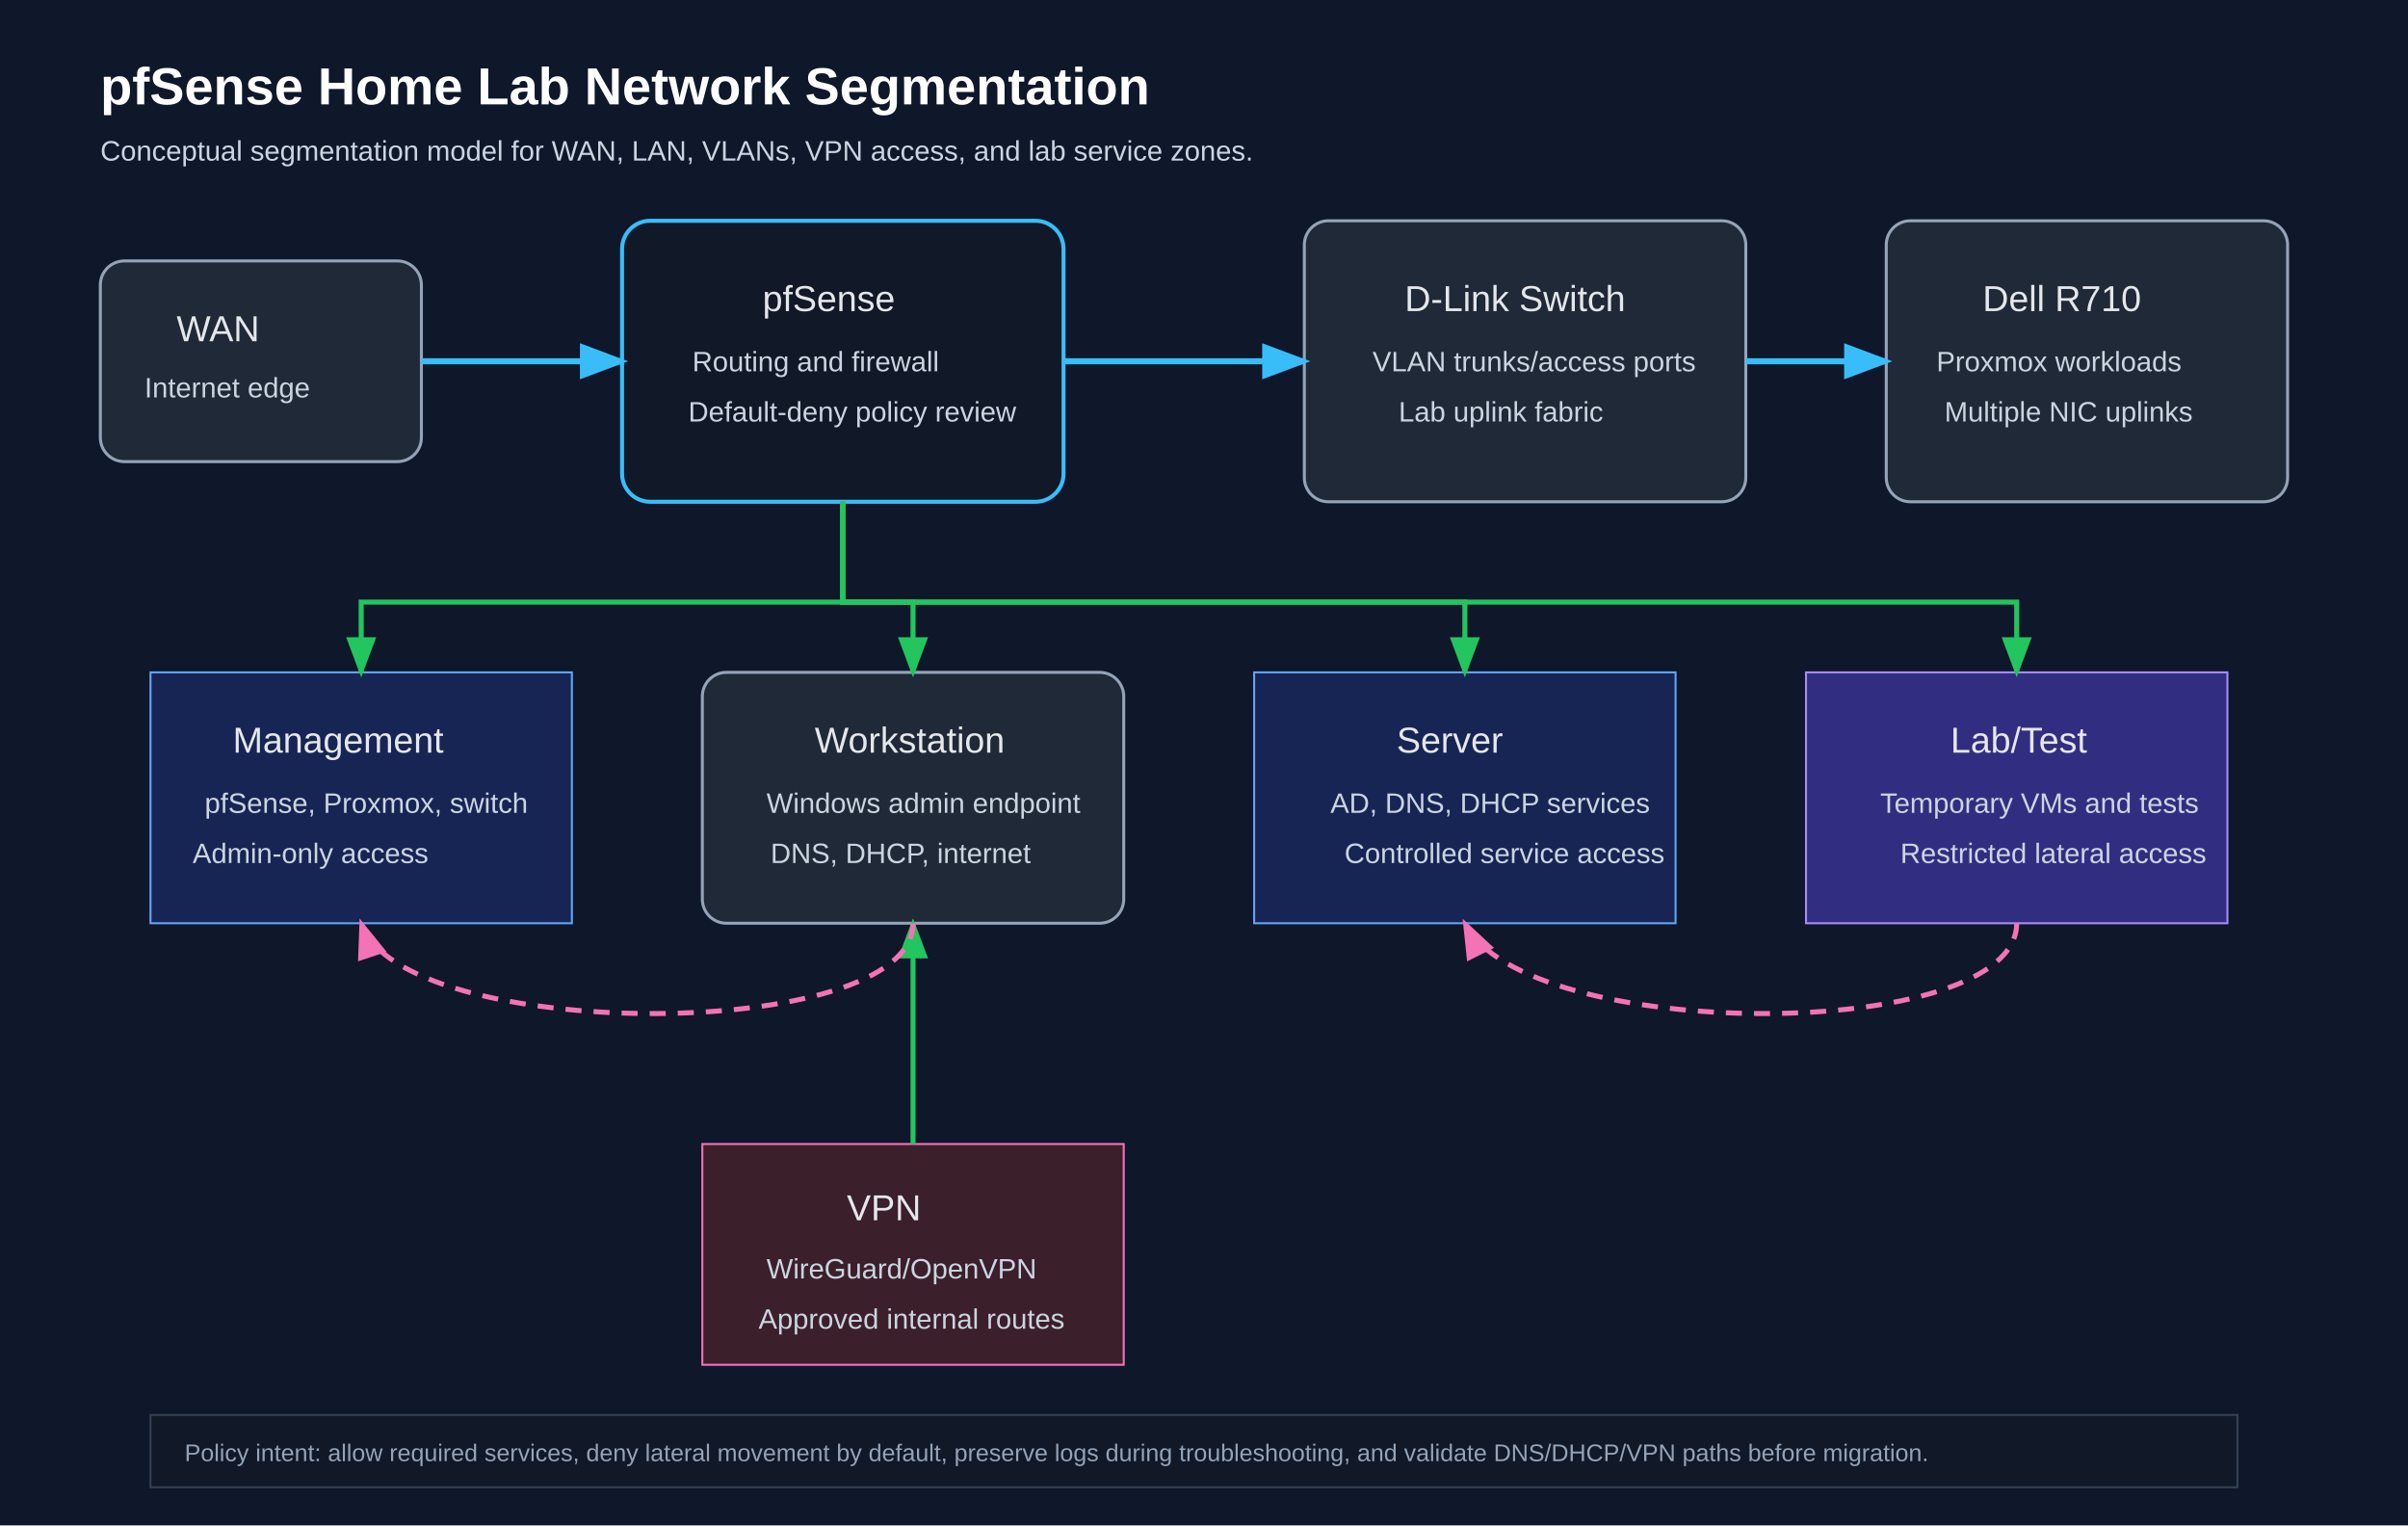
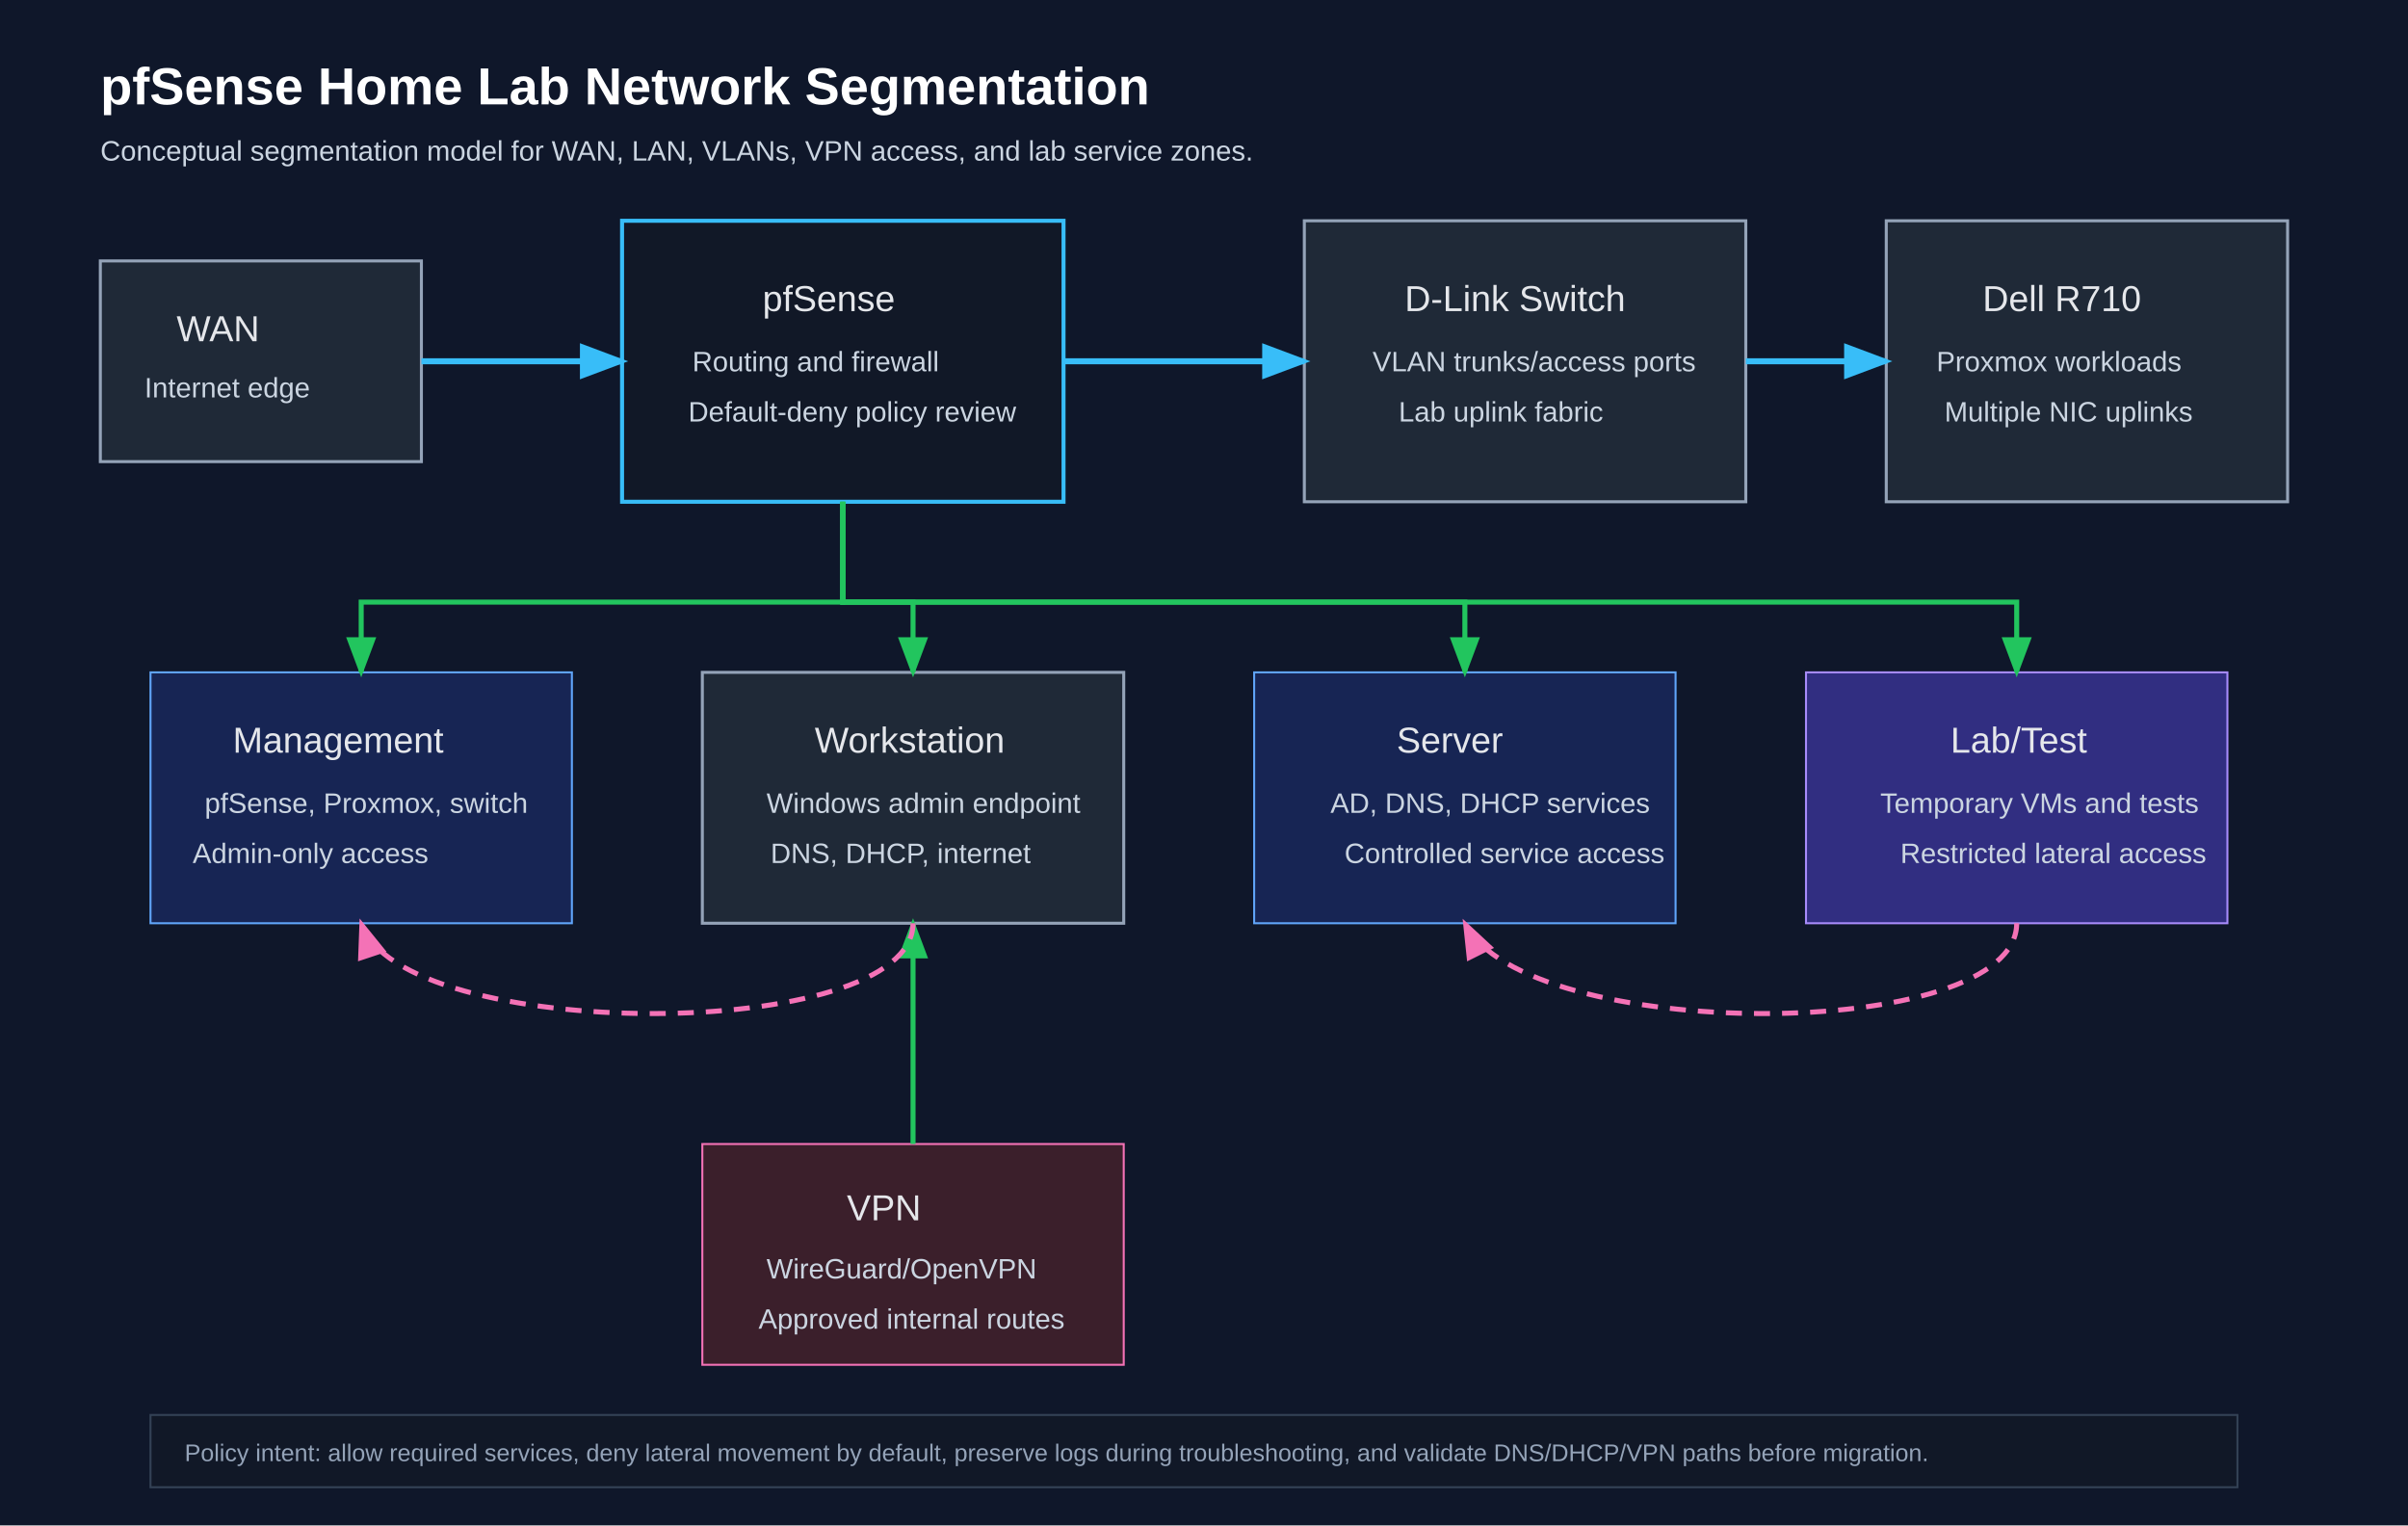
- <svg xmlns="http://www.w3.org/2000/svg" width="1200" height="760" viewBox="0 0 1200 760" role="img" aria-labelledby="title desc">
+ <svg xmlns="http://www.w3.org/2000/svg" width="1200" height="760" aria-labelledby="title desc" viewBox="0 0 1200 760">
  <defs>
-     <style>
-       .bg { fill: #0f172a; }
-       .panel { fill: #111827; stroke: #38bdf8; stroke-width: 2; rx: 14; }
-       .zone { fill: #1f2937; stroke: #94a3b8; stroke-width: 1.5; rx: 12; }
-       .security { fill: #172554; stroke: #60a5fa; }
-       .lab { fill: #312e81; stroke: #a78bfa; }
-       .warn { fill: #3b1f2b; stroke: #f472b6; }
-       .text { fill: #e5e7eb; font-family: Arial, sans-serif; font-size: 18px; }
-       .small { fill: #cbd5e1; font-family: Arial, sans-serif; font-size: 14px; }
-       .tiny { fill: #94a3b8; font-family: Arial, sans-serif; font-size: 12px; }
-       .title { fill: #ffffff; font-family: Arial, sans-serif; font-size: 26px; font-weight: 700; }
-       .line { stroke: #38bdf8; stroke-width: 3; fill: none; marker-end: url(#arrow); }
-       .deny { stroke: #f472b6; stroke-width: 2.5; stroke-dasharray: 8 6; fill: none; marker-end: url(#arrowPink); }
-       .allow { stroke: #22c55e; stroke-width: 2.5; fill: none; marker-end: url(#arrowGreen); }
-     </style>
-     <marker id="arrow" markerWidth="10" markerHeight="10" refX="7" refY="3" orient="auto">
-       <path d="M0,0 L0,6 L8,3 z" fill="#38bdf8" />
+     <marker id="arrow" markerHeight="10" markerWidth="10" orient="auto" refX="7" refY="3">
+       <path fill="#38bdf8" d="M0 0v6l8-3z" />
    </marker>
-     <marker id="arrowGreen" markerWidth="10" markerHeight="10" refX="7" refY="3" orient="auto">
-       <path d="M0,0 L0,6 L8,3 z" fill="#22c55e" />
+     <marker id="arrowGreen" markerHeight="10" markerWidth="10" orient="auto" refX="7" refY="3">
+       <path fill="#22c55e" d="M0 0v6l8-3z" />
    </marker>
-     <marker id="arrowPink" markerWidth="10" markerHeight="10" refX="7" refY="3" orient="auto">
-       <path d="M0,0 L0,6 L8,3 z" fill="#f472b6" />
+     <marker id="arrowPink" markerHeight="10" markerWidth="10" orient="auto" refX="7" refY="3">
+       <path fill="#f472b6" d="M0 0v6l8-3z" />
    </marker>
+     <style>.zone{fill:#1f2937;stroke:#94a3b8;stroke-width:1.5;rx:12}.security{fill:#172554;stroke:#60a5fa}.small,.text{font-family:Arial,sans-serif}.text{fill:#e5e7eb;font-size:18px}.small{fill:#cbd5e1;font-size:14px}.line{stroke:#38bdf8;stroke-width:3;fill:none;marker-end:url(#arrow)}.allow,.deny{stroke-width:2.5;fill:none}.deny{stroke:#f472b6;stroke-dasharray:8 6;marker-end:url(#arrowPink)}.allow{stroke:#22c55e;marker-end:url(#arrowGreen)}</style>
  </defs>
-   <rect class="bg" width="1200" height="760" />
-   <text x="50" y="52" class="title">pfSense Home Lab Network Segmentation</text>
+   <path d="M0 0h1200v760H0z" style="fill:#0f172a" />
+   <text x="50" y="52" style="fill:#fff;font-family:Arial,sans-serif;font-size:26px;font-weight:700">pfSense Home Lab Network Segmentation</text>
  <text x="50" y="80" class="small">Conceptual segmentation model for WAN, LAN, VLANs, VPN access, and lab service zones.</text>
-   <rect x="50" y="130" width="160" height="100" class="zone" />
+   <path d="M50 130h160v100H50z" class="zone" />
  <text x="88" y="170" class="text">WAN</text>
  <text x="72" y="198" class="small">Internet edge</text>
-   <rect x="310" y="110" width="220" height="140" class="panel" />
+   <path d="M310 110h220v140H310z" style="fill:#111827;stroke:#38bdf8;stroke-width:2;rx:14" />
  <text x="380" y="155" class="text">pfSense</text>
  <text x="345" y="185" class="small">Routing and firewall</text>
  <text x="343" y="210" class="small">Default-deny policy review</text>
-   <rect x="650" y="110" width="220" height="140" class="zone" />
+   <path d="M650 110h220v140H650z" class="zone" />
  <text x="700" y="155" class="text">D-Link Switch</text>
  <text x="684" y="185" class="small">VLAN trunks/access ports</text>
  <text x="697" y="210" class="small">Lab uplink fabric</text>
-   <rect x="940" y="110" width="200" height="140" class="zone" />
+   <path d="M940 110h200v140H940z" class="zone" />
  <text x="988" y="155" class="text">Dell R710</text>
  <text x="965" y="185" class="small">Proxmox workloads</text>
  <text x="969" y="210" class="small">Multiple NIC uplinks</text>
-   <path d="M210 180 H310" class="line" />
-   <path d="M530 180 H650" class="line" />
-   <path d="M870 180 H940" class="line" />
-   <rect x="75" y="335" width="210" height="125" class="security" />
+   <path d="M210 180h100" class="line" />
+   <path d="M530 180h120" class="line" />
+   <path d="M870 180h70" class="line" />
+   <path d="M75 335h210v125H75z" class="security" />
  <text x="116" y="375" class="text">Management</text>
  <text x="102" y="405" class="small">pfSense, Proxmox, switch</text>
  <text x="96" y="430" class="small">Admin-only access</text>
-   <rect x="350" y="335" width="210" height="125" class="zone" />
+   <path d="M350 335h210v125H350z" class="zone" />
  <text x="406" y="375" class="text">Workstation</text>
  <text x="382" y="405" class="small">Windows admin endpoint</text>
  <text x="384" y="430" class="small">DNS, DHCP, internet</text>
-   <rect x="625" y="335" width="210" height="125" class="security" />
+   <path d="M625 335h210v125H625z" class="security" />
  <text x="696" y="375" class="text">Server</text>
  <text x="663" y="405" class="small">AD, DNS, DHCP services</text>
  <text x="670" y="430" class="small">Controlled service access</text>
-   <rect x="900" y="335" width="210" height="125" class="lab" />
+   <path d="M900 335h210v125H900z" style="fill:#312e81;stroke:#a78bfa" />
  <text x="972" y="375" class="text">Lab/Test</text>
  <text x="937" y="405" class="small">Temporary VMs and tests</text>
  <text x="947" y="430" class="small">Restricted lateral access</text>
-   <rect x="350" y="570" width="210" height="110" class="warn" />
+   <path d="M350 570h210v110H350z" style="fill:#3b1f2b;stroke:#f472b6" />
  <text x="422" y="608" class="text">VPN</text>
  <text x="382" y="637" class="small">WireGuard/OpenVPN</text>
  <text x="378" y="662" class="small">Approved internal routes</text>
-   <path d="M420 250 V300 H180 V335" class="allow" />
-   <path d="M420 250 V300 H455 V335" class="allow" />
-   <path d="M420 250 V300 H730 V335" class="allow" />
-   <path d="M420 250 V300 H1005 V335" class="allow" />
-   <path d="M455 570 V460" class="allow" />
-   <path d="M1005 460 C1005 520 760 520 730 460" class="deny" />
-   <path d="M455 460 C455 520 200 520 180 460" class="deny" />
-   <rect x="75" y="705" width="1040" height="36" fill="#111827" stroke="#334155" />
-   <text x="92" y="728" class="tiny">Policy intent: allow required services, deny lateral movement by default, preserve logs during troubleshooting, and validate DNS/DHCP/VPN paths before migration.</text>
+   <path d="M420 250v50H180v35" class="allow" />
+   <path d="M420 250v50h35v35" class="allow" />
+   <path d="M420 250v50h310v35" class="allow" />
+   <path d="M420 250v50h585v35" class="allow" />
+   <path d="M455 570V460" class="allow" />
+   <path d="M1005 460c0 60-245 60-275 0" class="deny" />
+   <path d="M455 460c0 60-255 60-275 0" class="deny" />
+   <path fill="#111827" stroke="#334155" d="M75 705h1040v36H75z" />
+   <text x="92" y="728" style="fill:#94a3b8;font-family:Arial,sans-serif;font-size:12px">Policy intent: allow required services, deny lateral movement by default, preserve logs during troubleshooting, and validate DNS/DHCP/VPN paths before migration.</text>
</svg>
